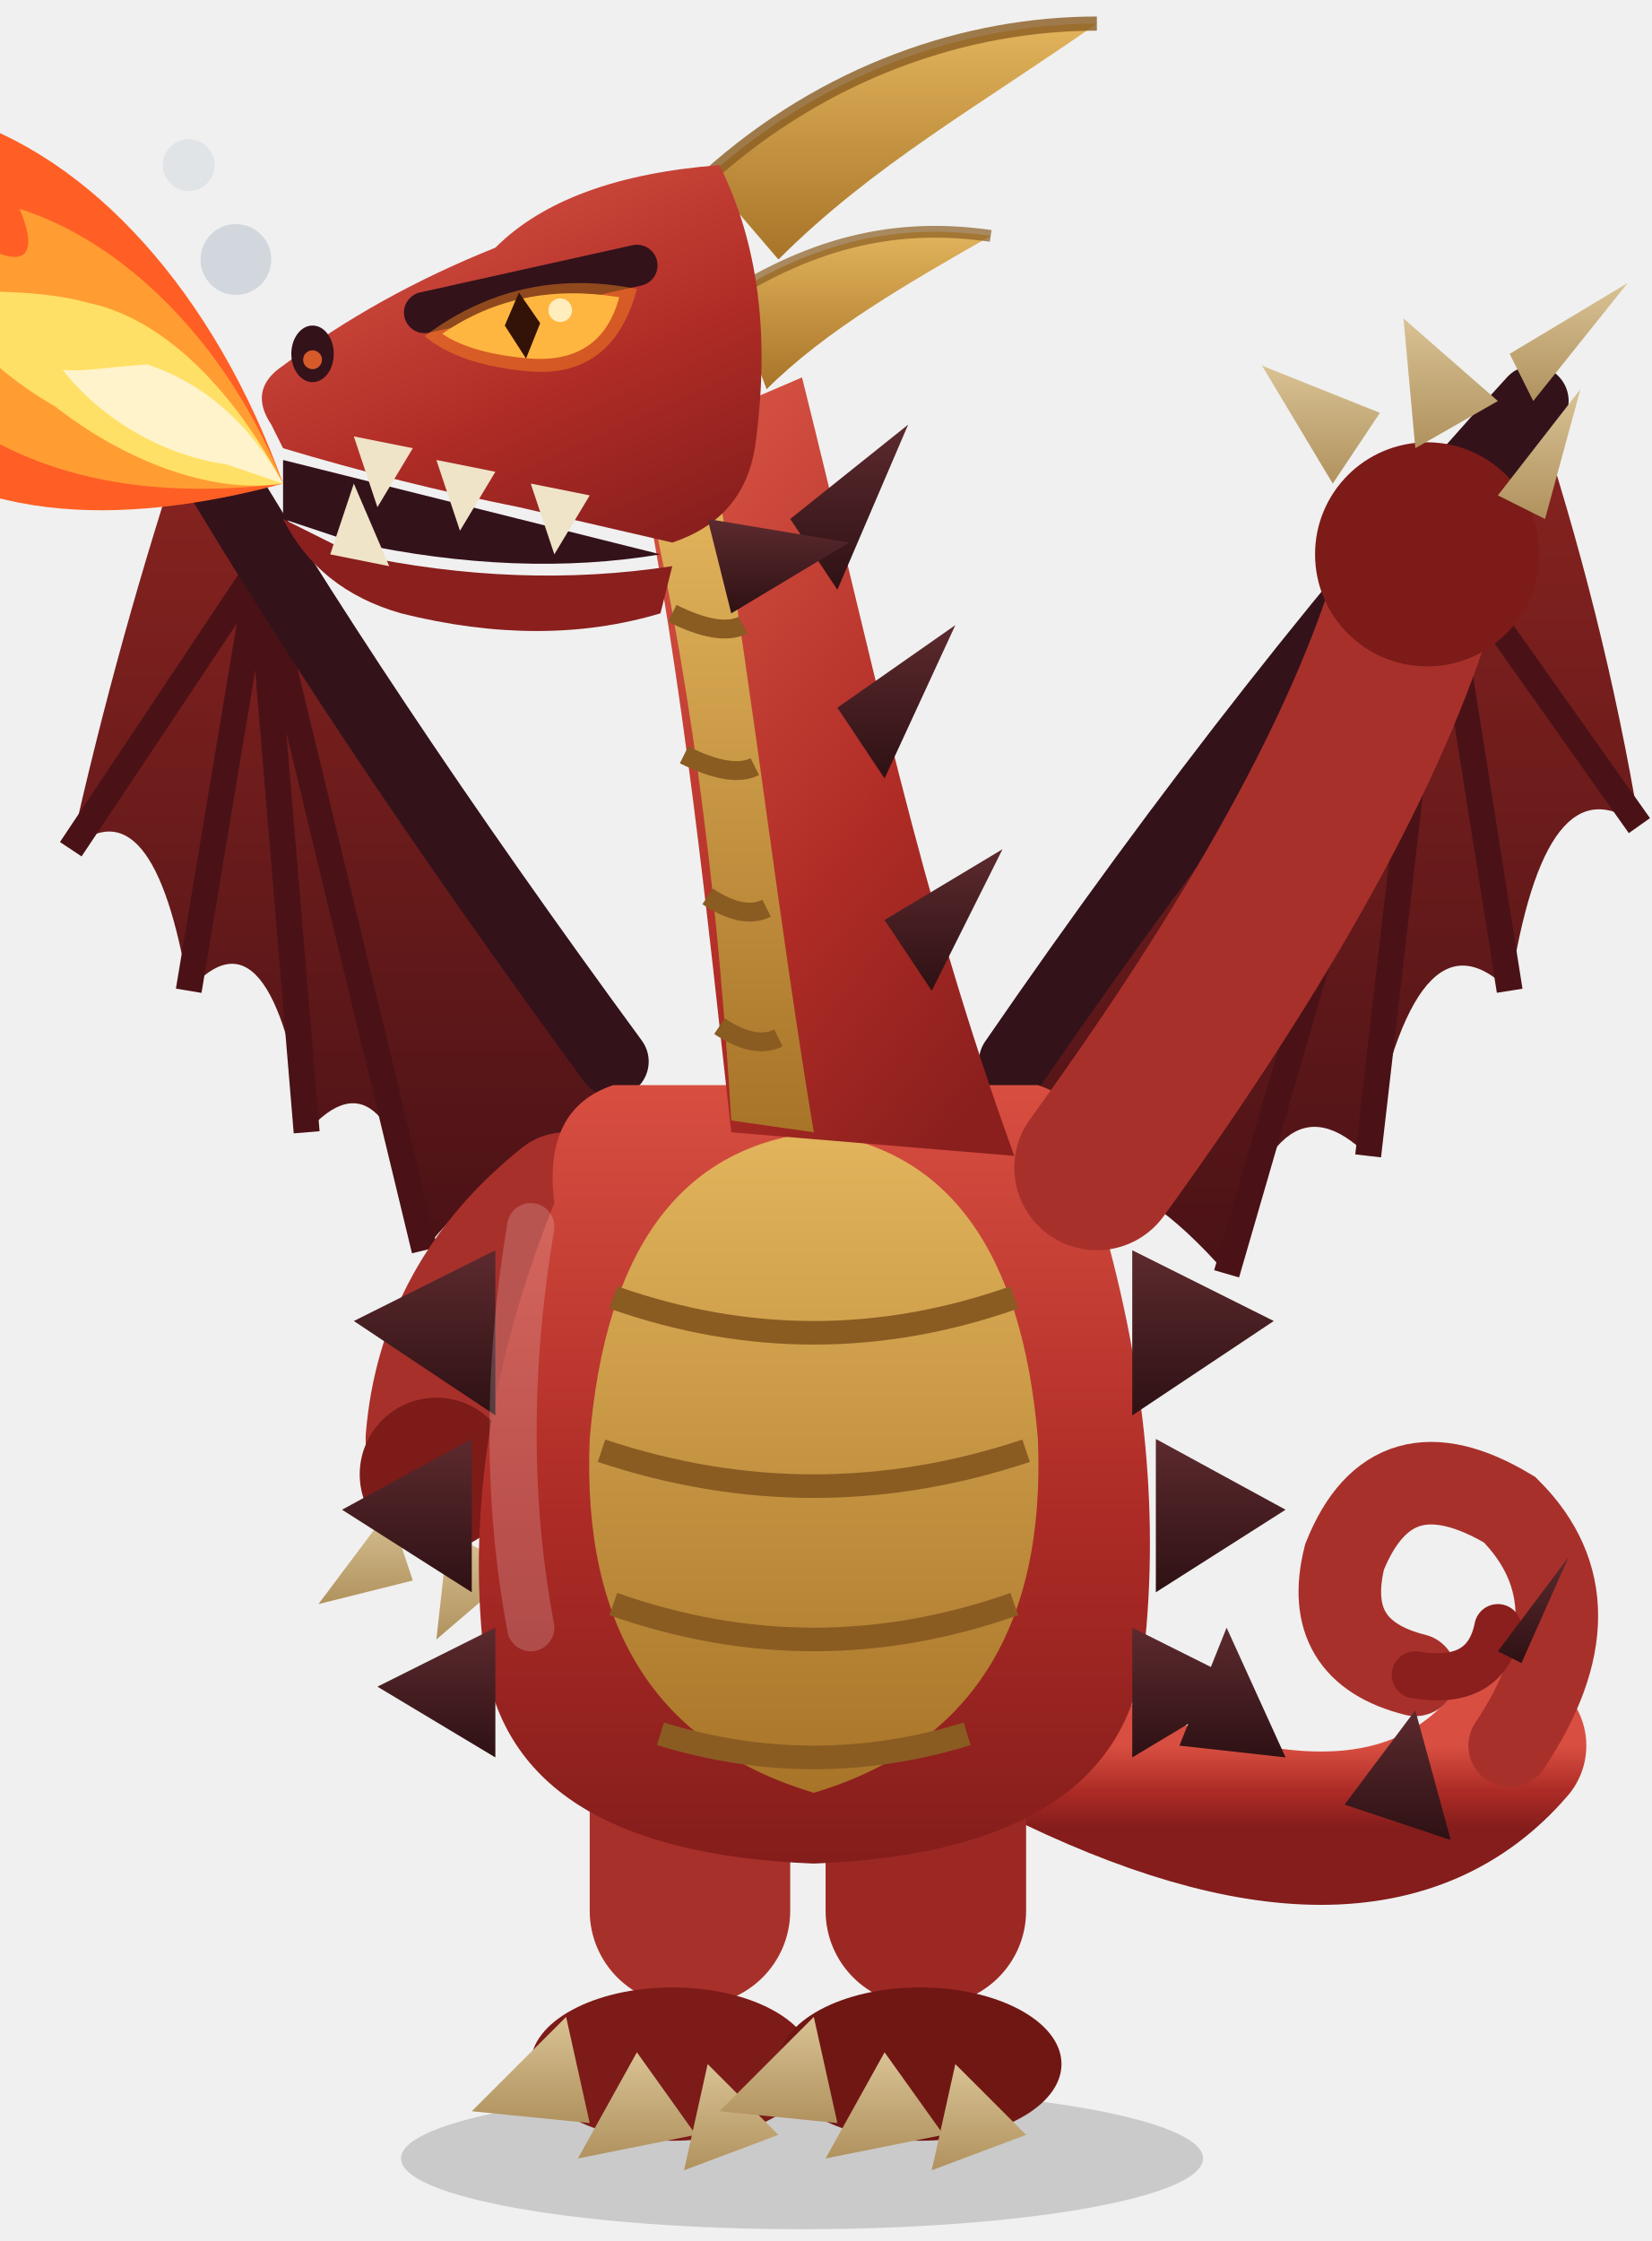
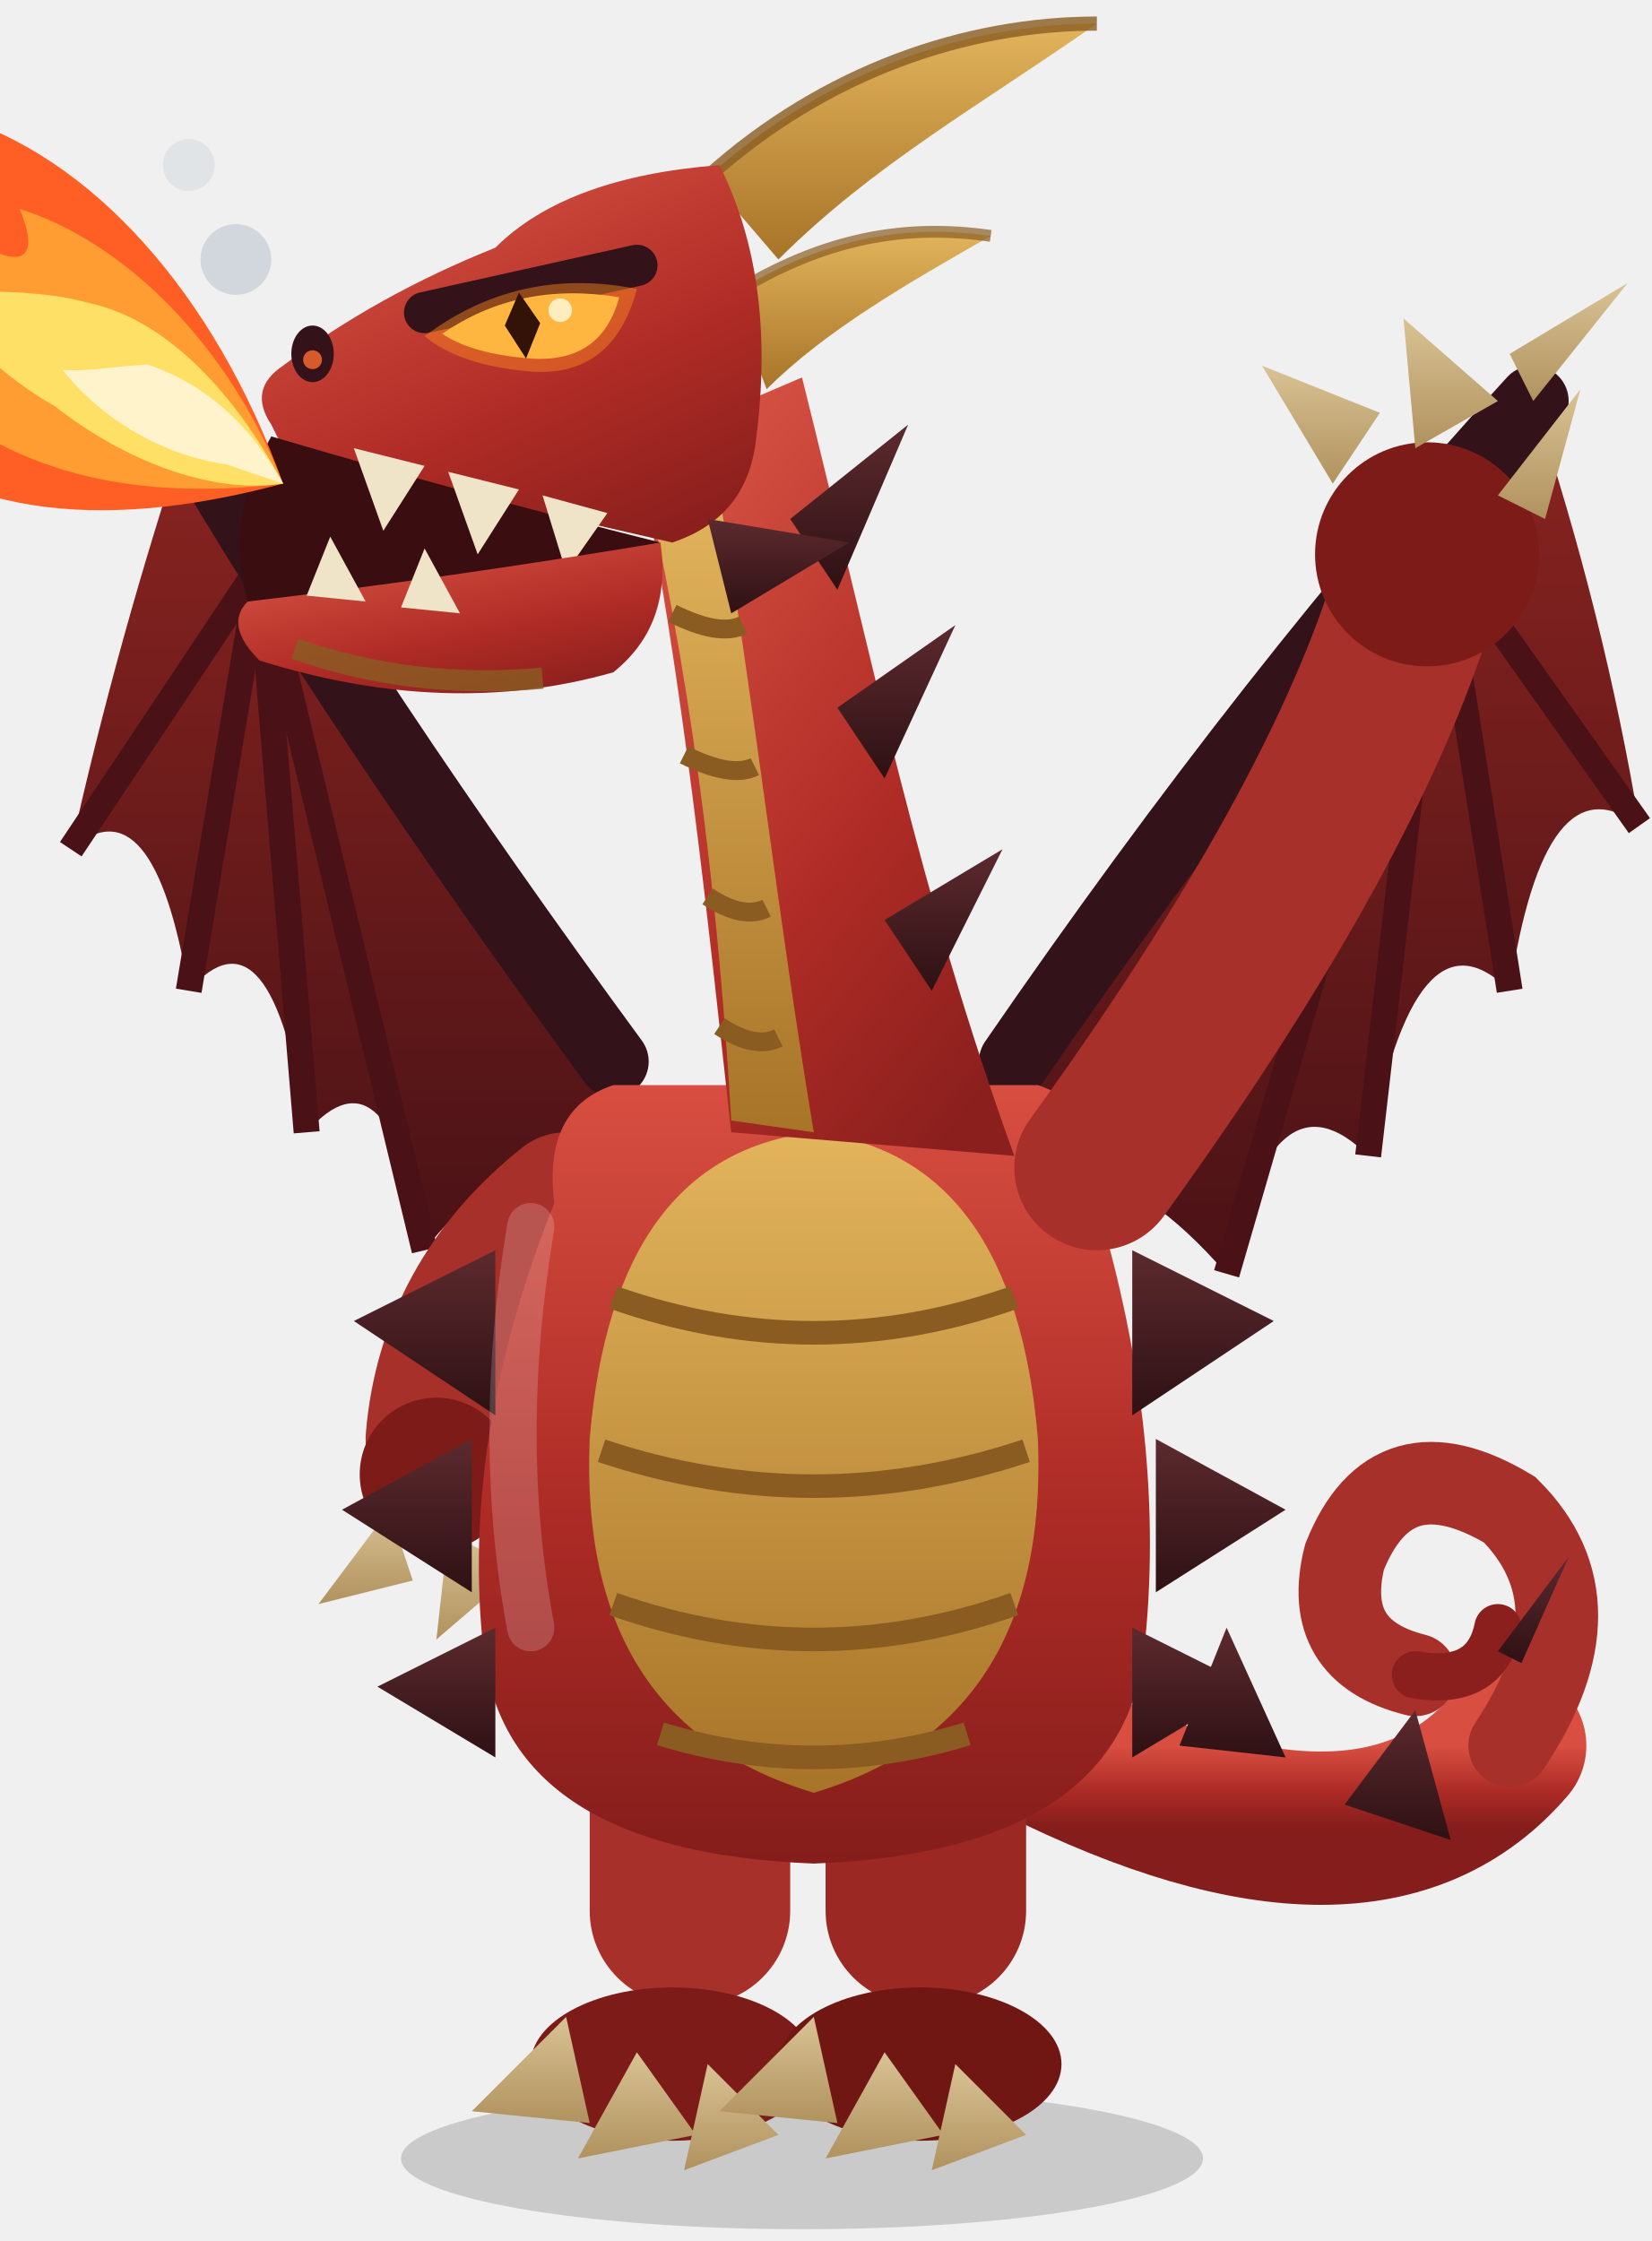
<svg xmlns="http://www.w3.org/2000/svg" viewBox="0 0 140 190" width="140" height="190">
  <defs>
    <linearGradient id="scaleFill" x1="0" y1="0" x2="0" y2="1">
      <stop offset="0" stop-color="#d84f41" />
      <stop offset="0.55" stop-color="#ad2b26" />
      <stop offset="1" stop-color="#841d1b" />
    </linearGradient>
    <linearGradient id="dragonHeadFill" x1="0.2" y1="0" x2="0.8" y2="1">
      <stop offset="0" stop-color="#d85545" />
      <stop offset="0.6" stop-color="#b02c26" />
      <stop offset="1" stop-color="#8a1f1d" />
    </linearGradient>
    <linearGradient id="wingFill" x1="0" y1="0" x2="0" y2="1">
      <stop offset="0" stop-color="#8a2420" />
      <stop offset="1" stop-color="#4a1216" />
    </linearGradient>
    <linearGradient id="dragonGoldFill" x1="0" y1="0" x2="0" y2="1">
      <stop offset="0" stop-color="#e2b45c" />
      <stop offset="1" stop-color="#a87428" />
    </linearGradient>
    <linearGradient id="hornFill" x1="0" y1="0" x2="0" y2="1">
      <stop offset="0" stop-color="#5c2a2e" />
      <stop offset="1" stop-color="#2e1114" />
    </linearGradient>
    <linearGradient id="clawFill" x1="0" y1="0" x2="0" y2="1">
      <stop offset="0" stop-color="#d9c294" />
      <stop offset="1" stop-color="#b0925e" />
    </linearGradient>
  </defs>
  <ellipse cx="68" cy="183" rx="34" ry="6" fill="#000000" opacity="0.16" />
  <g id="tail">
    <path d="M88 148 Q116 162 128 148" stroke="url(#scaleFill)" stroke-width="13" stroke-linecap="round" fill="none" />
    <path d="M128 148 Q136 136 128 128 Q118 122 114 132 Q112 140 120 142" stroke="#a8302b" stroke-width="7" stroke-linecap="round" fill="none" />
    <path d="M120 142 Q126 143 127 138" stroke="#8a1f1d" stroke-width="4" stroke-linecap="round" fill="none" />
    <path d="M127 140 L133 132 L129 141 Z" fill="url(#hornFill)" />
    <path d="M100 148 L104 138 L109 149 Z" fill="url(#hornFill)" />
    <path d="M114 153 L120 145 L123 156 Z" fill="url(#hornFill)" />
  </g>
  <g id="wing-left">
    <path d="M52 90 Q30 60 16 36 Q10 54 6 72 Q13 66 16 84 Q23 76 26 96 Q33 88 36 106 Q42 98 52 98 Z" fill="url(#wingFill)" />
    <path d="M22 48 L6 72" stroke="#4a1216" stroke-width="2.2" fill="none" />
    <path d="M22 48 L16 84" stroke="#4a1216" stroke-width="2.2" fill="none" />
    <path d="M22 48 L26 96" stroke="#4a1216" stroke-width="2.2" fill="none" />
    <path d="M22 48 L36 106" stroke="#4a1216" stroke-width="2.2" fill="none" />
    <path d="M52 90 Q30 60 16 36" stroke="#33121a" stroke-width="6" stroke-linecap="round" fill="none" />
    <path d="M16 36 L8 26 L18 32 Z" fill="url(#clawFill)" />
  </g>
  <g id="wing-right">
    <path d="M86 90 Q108 58 130 34 Q136 52 139 70 Q131 64 128 84 Q120 76 116 98 Q108 90 104 108 Q97 100 92 100 Z" fill="url(#wingFill)" />
    <path d="M122 46 L139 70" stroke="#4a1216" stroke-width="2.2" fill="none" />
    <path d="M122 46 L128 84" stroke="#4a1216" stroke-width="2.2" fill="none" />
    <path d="M122 46 L116 98" stroke="#4a1216" stroke-width="2.2" fill="none" />
    <path d="M122 46 L104 108" stroke="#4a1216" stroke-width="2.2" fill="none" />
    <path d="M86 90 Q108 58 130 34" stroke="#33121a" stroke-width="6" stroke-linecap="round" fill="none" />
    <path d="M130 34 L138 24 L128 30 Z" fill="url(#clawFill)" />
  </g>
  <g id="leg-left">
    <rect x="50" y="140" width="17" height="30" rx="8" fill="#a8302b" />
    <ellipse cx="57" cy="175" rx="12" ry="6.5" fill="#7c1b18" />
    <path d="M48 171 L40 179 L50 180 Z" fill="url(#clawFill)" />
    <path d="M54 174 L49 183 L59 181 Z" fill="url(#clawFill)" />
    <path d="M60 175 L58 184 L66 181 Z" fill="url(#clawFill)" />
  </g>
  <g id="leg-right">
    <rect x="70" y="140" width="17" height="30" rx="8" fill="#9c2823" />
    <ellipse cx="78" cy="175" rx="12" ry="6.5" fill="#701714" />
    <path d="M69 171 L61 179 L71 180 Z" fill="url(#clawFill)" />
    <path d="M75 174 L70 183 L80 181 Z" fill="url(#clawFill)" />
    <path d="M81 175 L79 184 L87 181 Z" fill="url(#clawFill)" />
  </g>
  <g id="arm-rest">
    <path d="M48 102 Q38 110 37 122" stroke="#a8302b" stroke-width="12" stroke-linecap="round" fill="none" />
    <circle cx="37" cy="125" r="6.5" fill="#7c1b18" />
    <path d="M33 128 L27 136 L35 134 Z" fill="url(#clawFill)" />
    <path d="M38 130 L37 139 L44 133 Z" fill="url(#clawFill)" />
  </g>
  <g id="body">
    <path d="M52 92 L88 92 Q94 94 93 102 Q99 122 97 140 Q95 157 69 158 Q43 157 41 140 Q39 122 47 102 Q46 94 52 92 Z" fill="url(#scaleFill)" />
    <path d="M42 106 L30 112 L42 120 Z" fill="url(#hornFill)" />
    <path d="M40 122 L29 128 L40 135 Z" fill="url(#hornFill)" />
    <path d="M42 138 L32 143 L42 149 Z" fill="url(#hornFill)" />
    <path d="M96 106 L108 112 L96 120 Z" fill="url(#hornFill)" />
    <path d="M98 122 L109 128 L98 135 Z" fill="url(#hornFill)" />
    <path d="M96 138 L106 143 L96 149 Z" fill="url(#hornFill)" />
    <path d="M69 96 Q86 98 88 122 Q89 146 69 152 Q49 146 50 122 Q52 98 69 96 Z" fill="url(#dragonGoldFill)" />
    <path d="M52 110 Q69 116 86 110" stroke="#8a5c22" stroke-width="2" fill="none" />
    <path d="M51 123 Q69 129 87 123" stroke="#8a5c22" stroke-width="2" fill="none" />
    <path d="M52 136 Q69 142 86 136" stroke="#8a5c22" stroke-width="2" fill="none" />
    <path d="M56 147 Q69 151 82 147" stroke="#8a5c22" stroke-width="2" fill="none" />
    <path d="M45 104 Q42 122 45 138" stroke="#ffffff" stroke-width="4" stroke-linecap="round" fill="none" opacity="0.18" />
  </g>
  <g id="arm-wave">
    <path d="M93 99 Q114 70 120 50" stroke="#a8302b" stroke-width="14" stroke-linecap="round" fill="none" />
    <circle cx="121" cy="47" r="9.5" fill="#7c1b18" />
    <path d="M113 41 L107 31 L117 35 Z" fill="url(#clawFill)" />
    <path d="M120 38 L119 27 L127 34 Z" fill="url(#clawFill)" />
    <path d="M127 42 L134 33 L131 44 Z" fill="url(#clawFill)" />
  </g>
  <g id="head">
    <g id="smoke">
      <circle cx="20" cy="22" r="3" fill="#b9c3cd" opacity="0.55" />
      <circle cx="16" cy="14" r="2.2" fill="#c9d2da" opacity="0.4" />
    </g>
    <path d="M60 15 C70 6 82 2 93 2 C83 9 74 14 66 22 Z" fill="url(#dragonGoldFill)" />
    <path d="M60 15 C70 6 82 2 93 2" stroke="#8a5c22" stroke-width="1.2" fill="none" opacity="0.8" />
    <path d="M62 25 C70 20 77 19 84 20 C77 24 70 28 65 33 Z" fill="url(#dragonGoldFill)" />
    <path d="M62 25 C70 20 77 19 84 20" stroke="#8a5c22" stroke-width="1" fill="none" opacity="0.7" />
    <path d="M54 38 C58 58 60 78 62 96 L86 98 C78 76 74 56 68 32 Z" fill="url(#dragonHeadFill)" />
    <path d="M55 42 C59 60 61 78 62 95 L69 96 C66 78 64 60 61 42 Z" fill="url(#dragonGoldFill)" />
    <path d="M57 52 Q61 54 63 53" stroke="#8a5c22" stroke-width="1.6" fill="none" />
    <path d="M58 64 Q62 66 64 65" stroke="#8a5c22" stroke-width="1.6" fill="none" />
    <path d="M60 76 Q63 78 65 77" stroke="#8a5c22" stroke-width="1.6" fill="none" />
    <path d="M61 87 Q64 89 66 88" stroke="#8a5c22" stroke-width="1.6" fill="none" />
    <path d="M67 44 L77 36 L71 50 Z" fill="url(#hornFill)" />
    <path d="M71 60 L81 53 L75 66 Z" fill="url(#hornFill)" />
    <path d="M75 78 L85 72 L79 84 Z" fill="url(#hornFill)" />
    <path d="M61 14 Q48 15 42 21 Q32 25 24 31 Q21 33 23 36 L24 38 Q34 41 44 43 L57 46 Q63 44 64 38 Q66 24 61 14 Z" fill="url(#dragonHeadFill)" />
-     <path d="M24 39 Q40 43 56 47 Q44 49 30 46 L24 44 Z" fill="#33121a" />
-     <path d="M30 37 L32 43 L35 38 Z" fill="#efe4c8" />
-     <path d="M37 39 L39 45 L42 40 Z" fill="#efe4c8" />
-     <path d="M45 41 L47 47 L50 42 Z" fill="#efe4c8" />
-     <path d="M57 48 Q44 50 30 47 L24 44 Q27 50 34 52 Q46 55 56 52 Z" fill="#8a1f1d" />
-     <path d="M28 47 L30 41 L33 48 Z" fill="#efe4c8" />
+     <path d="M23 37 Q40 42 56 46 Q38 50 21 51 Q19 44 23 37 Z" fill="#3a0d10" />
+     <path d="M30 38 L32.5 45 L36 39.5 Z" fill="#efe4c8" />
+     <path d="M38 40 L40.5 47 L44 41.5 Z" fill="#efe4c8" />
+     <path d="M46 42 L48 48.5 L51.5 43.5 Z" fill="#efe4c8" />
+     <path d="M56 46 Q38 49 21 51 Q19 53 22 56 Q38 61 52 57 Q57 53 56 46 Z" fill="url(#dragonHeadFill)" />
+     <path d="M26 50.5 L28 45.5 L31 51 Z" fill="#efe4c8" />
+     <path d="M34 51.5 L36 46.5 L39 52 Z" fill="#efe4c8" />
+     <path d="M25 55 Q35 58.5 46 57.5" stroke="#8a5c22" stroke-width="1.8" fill="none" opacity="0.8" />
    <path d="M60 44 L72 46 L62 52 Z" fill="url(#hornFill)" />
    <ellipse cx="26.5" cy="30" rx="1.8" ry="2.4" fill="#33121a" />
    <circle cx="26.5" cy="30.5" r="0.8" fill="#ff6b2e" opacity="0.8" />
    <path d="M36 26.5 L54 22.5" stroke="#33121a" stroke-width="3.5" stroke-linecap="round" fill="none" />
    <g id="eyes">
      <path d="M36 28.5 Q44 22.5 54 24.5 Q52 32 45 31.5 Q39 31 36 28.5 Z" fill="#ff8c1f" opacity="0.45" />
      <path d="M37.5 28.3 Q44 23.8 52.5 25.2 Q51 30.8 45 30.4 Q40 30 37.5 28.3 Z" fill="#ffb640" />
      <path d="M44 24.8 L45.8 27.4 L44.6 30.4 L42.8 27.6 Z" fill="#331208" />
      <circle cx="47.5" cy="26.3" r="1" fill="#fff3cc" opacity="0.9" />
    </g>
    <g id="fire">
      <g transform="translate(24 41) rotate(30)">
        <path d="M0 0 C -13 -11 -28 -16 -40 -13 C -35 -9 -36 -6 -45 -8 C -54 -9 -59 -4 -63 1 C -57 4 -53 8 -44 8 C -48 12 -44 15 -35 13 C -22 17 -10 10 0 0 Z" fill="#ff5f24" />
        <path d="M0 0 C -10 -8 -22 -11 -31 -9 C -27 -6 -28 -4 -36 -5 C -42 -5 -46 -2 -49 1 C -44 4 -40 5 -33 5 C -36 8 -33 10 -27 9 C -17 10 -8 6 0 0 Z" fill="#ff9d33" />
        <g id="fire-inner">
          <path d="M0 0 C -8 -5 -16 -7 -22 -5 C -26 -4 -31 -1 -34 1 C -29 3 -25 4 -20 4 C -13 5 -5 4 0 0 Z" fill="#ffe066" />
          <path d="M0 0 C -5 -3 -10 -4 -15 -3 C -18 -1 -19 0 -21 1 C -16 3 -10 3 -5 1 Z" fill="#fff3cc" />
        </g>
        <circle cx="-57" cy="-10" r="2.4" fill="#ff9d33" />
        <circle cx="-66" cy="3" r="2" fill="#ff5f24" />
        <circle cx="-50" cy="10" r="1.7" fill="#ff9d33" />
      </g>
    </g>
  </g>
</svg>
